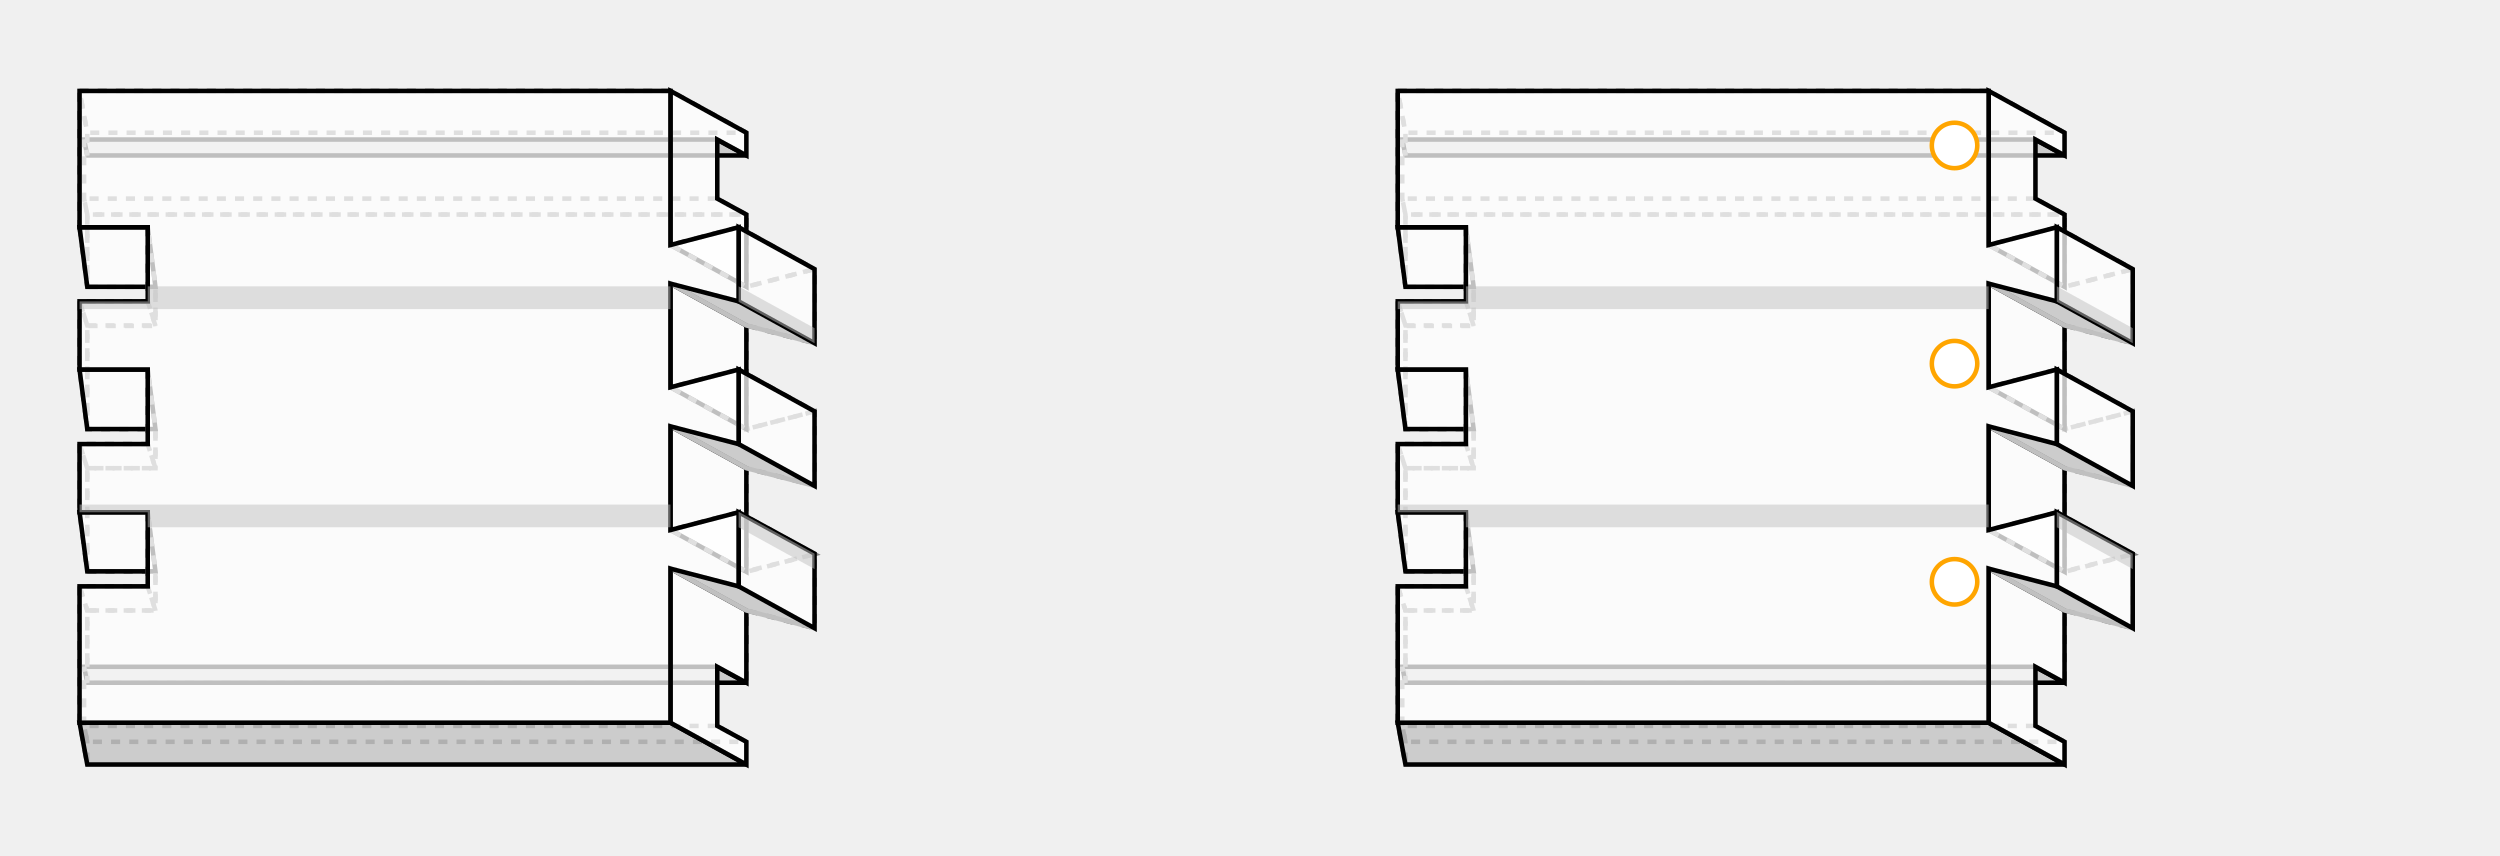
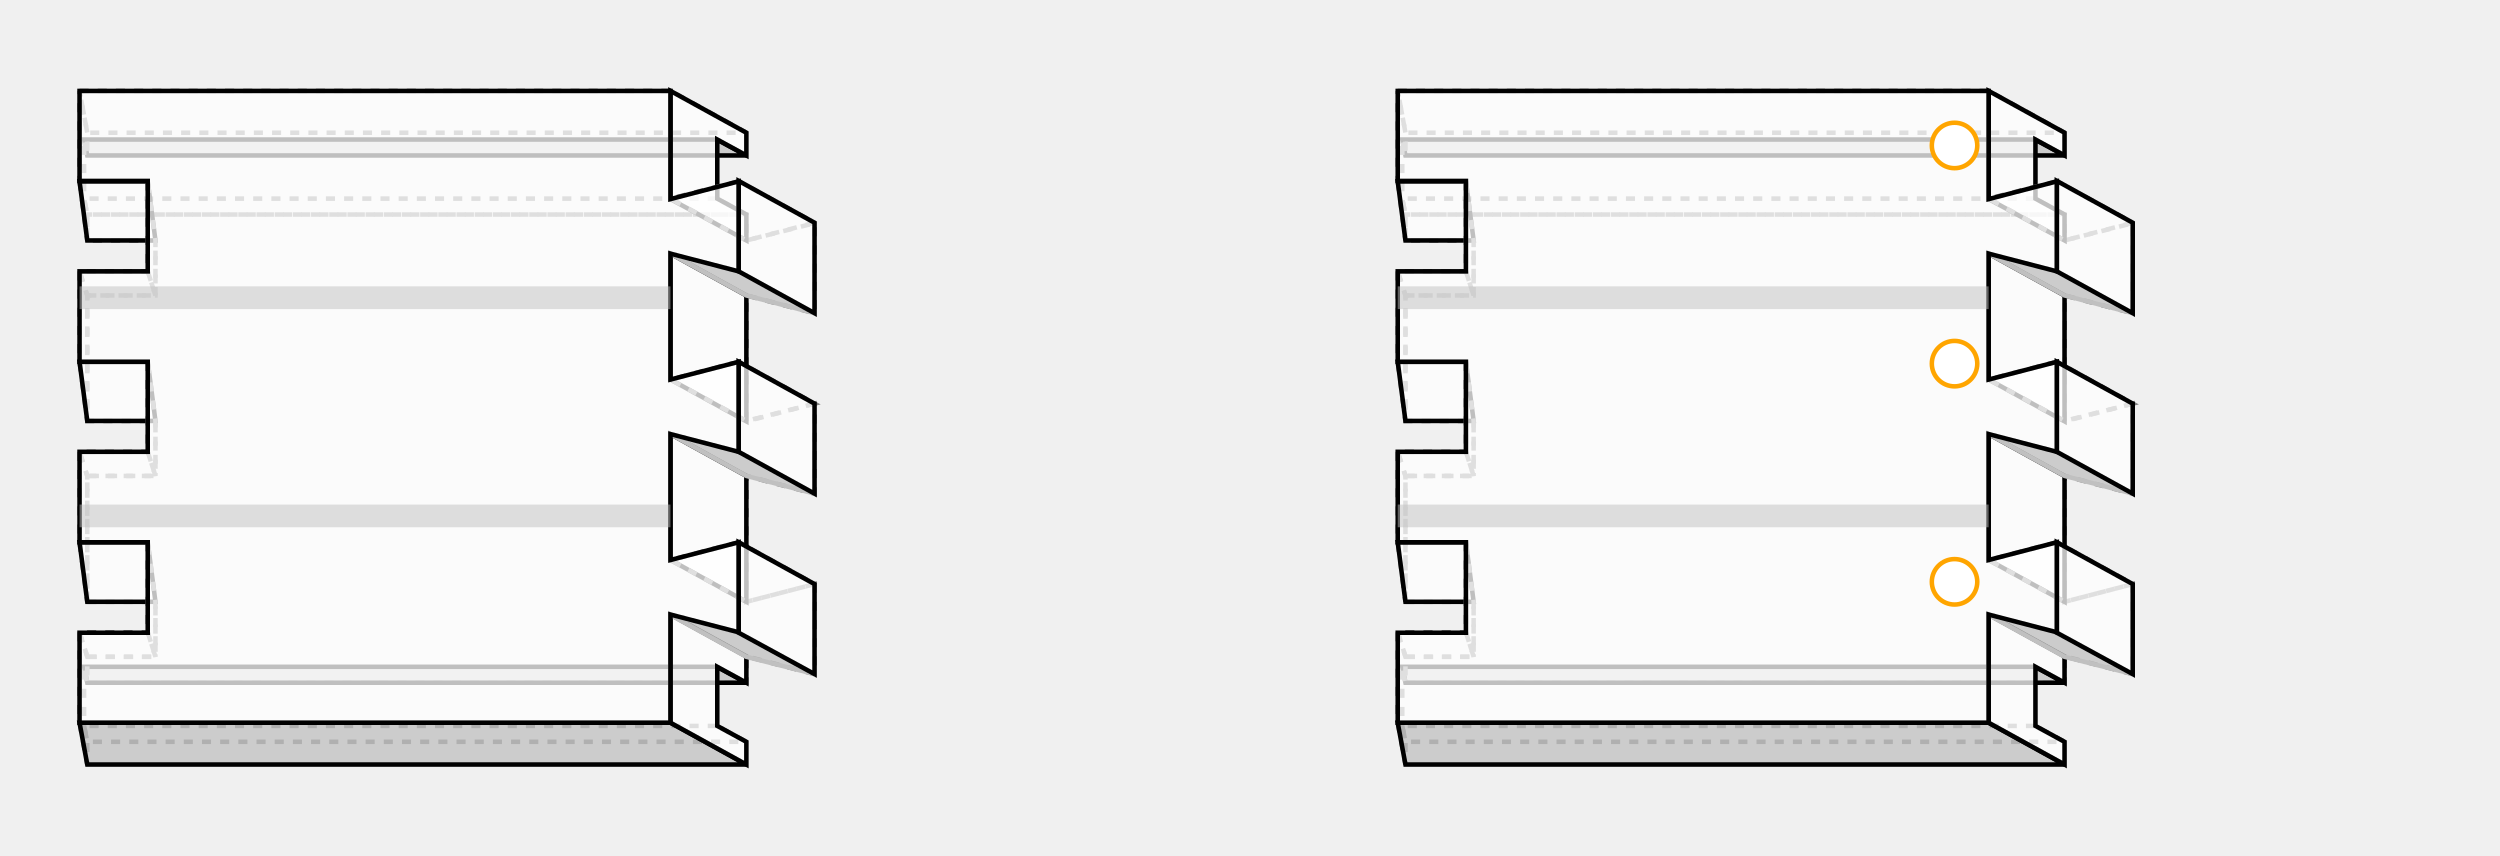
<svg xmlns="http://www.w3.org/2000/svg" width="1100" viewBox="0.0 0.0 550.0 188.2">
-   <polygon fill="none" stroke-width="1" stroke-dasharray="2" stroke="gray" points="19.2,125.7 34.2,125.7 34.2,134.3 19.2,134.3 19.2,150.2 164.2,150.2 164.2,134.3 179.2,138.2 179.2,138.2 179.2,121.9 179.2,121.9 164.2,125.8 164.2,103.0 179.2,106.8 179.2,90.5 164.2,94.4 164.2,71.6 179.2,75.5 179.2,75.5 179.2,59.2 179.2,59.2 164.2,63.1 164.2,47.2 19.2,47.2 19.2,63.1 19.2,63.1 34.2,63.1 34.2,71.7 19.2,71.7 19.2,94.4 34.2,94.4 34.2,103.0 19.2,103.0 19.2,103.0 19.2,125.7" />
+   <polygon fill="none" stroke-width="1" stroke-dasharray="2" stroke="gray" points="19.2,132.4 34.2,132.4 34.2,144.5 19.2,144.5 19.2,150.2 164.2,150.2 164.2,144.4 179.2,148.3 179.2,148.3 179.2,128.5 179.2,128.5 164.2,132.4 164.2,104.7 179.2,108.6 179.2,88.8 164.2,92.7 164.2,65.0 179.2,68.9 179.2,68.9 179.2,49.1 179.2,49.1 164.2,52.9 164.2,47.2 19.2,47.2 19.2,52.9 19.2,52.9 34.2,52.9 34.2,65.0 19.2,65.0 19.2,92.6 34.2,92.6 34.2,104.7 19.2,104.7 19.2,104.7 19.2,132.4" />
  <polygon fill="rgba(192,192,192,0.75)" stroke-width="1" stroke-dasharray="" stroke="black" points="157.7,30.7 164.2,34.2 19.2,34.2 18.5,30.7 157.7,30.7" />
  <polygon fill="none" stroke-width="1" stroke-dasharray="2" stroke="gray" points="157.7,43.7 18.5,43.7 19.2,47.2 164.2,47.2 157.7,43.7" />
  <polygon fill="rgba(192,192,192,0.75)" stroke-width="1" stroke-dasharray="" stroke="black" points="157.7,146.7 164.2,150.2 19.2,150.2 18.5,146.7 157.7,146.7" />
  <polygon fill="none" stroke-width="1" stroke-dasharray="2" stroke="gray" points="157.7,159.7 18.5,159.7 19.2,163.2 164.2,163.2 157.7,159.7" />
-   <polygon fill="none" stroke-width="1" stroke-dasharray="2" stroke="gray" points="17.5,50.0 19.2,63.1 19.2,47.2 18.5,43.7 18.5,30.7 19.2,34.2 19.2,29.2 17.5,20.0 17.5,50.0" />
-   <polygon fill="none" stroke-width="1" stroke-dasharray="2" stroke="gray" points="17.5,66.3 17.5,81.3 19.2,94.4 19.2,71.6 17.5,66.3" />
-   <polygon fill="none" stroke-width="1" stroke-dasharray="2" stroke="gray" points="17.5,97.7 17.5,112.7 19.2,125.8 19.2,103.0 17.5,97.7" />
-   <polygon fill="none" stroke-width="1" stroke-dasharray="2" stroke="gray" points="17.5,129.0 17.5,159.0 19.2,168.2 19.2,163.2 18.5,159.7 18.5,146.7 19.2,150.2 19.2,134.3 17.5,129.0" />
-   <polygon fill="rgba(255,255,255,0.75)" stroke-width="1" stroke-dasharray="" stroke="black" points="17.5,50.0 32.5,50.0 34.2,63.1 19.2,63.1" />
-   <polygon fill="none" stroke-width="1" stroke-dasharray="2" stroke="gray" points="19.2,71.6 34.2,71.6 32.5,66.3 17.5,66.3" />
-   <polygon fill="rgba(255,255,255,0.75)" stroke-width="1" stroke-dasharray="" stroke="black" points="17.5,81.3 32.5,81.3 34.2,94.4 19.2,94.4" />
-   <polygon fill="none" stroke-width="1" stroke-dasharray="2" stroke="gray" points="19.2,103.0 34.2,103.0 32.5,97.7 17.5,97.7" />
-   <polygon fill="rgba(255,255,255,0.75)" stroke-width="1" stroke-dasharray="" stroke="black" points="17.5,112.7 32.5,112.7 34.2,125.7 19.2,125.7" />
-   <polygon fill="none" stroke-width="1" stroke-dasharray="2" stroke="gray" points="19.2,134.3 34.2,134.3 32.5,129.0 17.5,129.0" />
-   <polygon fill="none" stroke-width="1" stroke-dasharray="2" stroke="gray" points="32.5,50.0 32.5,66.3 34.2,71.7 34.2,63.1 32.5,50.0" />
-   <polygon fill="none" stroke-width="1" stroke-dasharray="2" stroke="gray" points="32.5,81.3 32.5,97.7 34.2,103.0 34.2,94.4 32.5,81.3" />
-   <polygon fill="none" stroke-width="1" stroke-dasharray="2" stroke="gray" points="32.5,112.7 32.5,129.0 34.2,134.3 34.2,125.7 32.5,112.7" />
+   <polygon fill="none" stroke-width="1" stroke-dasharray="2" stroke="gray" points="17.5,39.9 19.2,52.9 19.2,47.2 18.5,43.7 18.5,30.7 19.2,34.2 19.2,29.2 17.5,20.0 17.5,39.9" />
+   <polygon fill="none" stroke-width="1" stroke-dasharray="2" stroke="gray" points="17.5,59.7 17.5,79.6 19.2,92.7 19.2,65.0 17.5,59.7" />
+   <polygon fill="none" stroke-width="1" stroke-dasharray="2" stroke="gray" points="17.5,99.4 17.5,119.3 19.2,132.4 19.2,104.7 17.5,99.4" />
+   <polygon fill="none" stroke-width="1" stroke-dasharray="2" stroke="gray" points="17.5,139.1 17.5,159.0 19.2,168.2 19.2,163.2 18.5,159.7 18.5,146.7 19.2,150.2 19.2,144.4 17.5,139.1" />
+   <polygon fill="rgba(255,255,255,0.75)" stroke-width="1" stroke-dasharray="" stroke="black" points="17.5,39.9 32.5,39.9 34.2,52.9 19.2,52.9" />
+   <polygon fill="none" stroke-width="1" stroke-dasharray="2" stroke="gray" points="19.2,65.0 34.2,65.0 32.5,59.7 17.5,59.7" />
+   <polygon fill="rgba(255,255,255,0.75)" stroke-width="1" stroke-dasharray="" stroke="black" points="17.5,79.6 32.5,79.6 34.2,92.6 19.2,92.6" />
+   <polygon fill="none" stroke-width="1" stroke-dasharray="2" stroke="gray" points="19.2,104.7 34.2,104.7 32.5,99.4 17.5,99.4" />
+   <polygon fill="rgba(255,255,255,0.75)" stroke-width="1" stroke-dasharray="" stroke="black" points="17.5,119.3 32.5,119.3 34.2,132.4 19.2,132.4" />
+   <polygon fill="none" stroke-width="1" stroke-dasharray="2" stroke="gray" points="19.2,144.5 34.2,144.5 32.5,139.1 17.5,139.1" />
+   <polygon fill="none" stroke-width="1" stroke-dasharray="2" stroke="gray" points="32.5,39.9 32.5,59.7 34.2,65.0 34.2,52.9 32.5,39.9" />
+   <polygon fill="none" stroke-width="1" stroke-dasharray="2" stroke="gray" points="32.5,79.6 32.5,99.4 34.2,104.7 34.2,92.6 32.5,79.6" />
+   <polygon fill="none" stroke-width="1" stroke-dasharray="2" stroke="gray" points="32.5,119.3 32.5,139.1 34.2,144.5 34.2,132.4 32.5,119.3" />
  <polygon fill="none" stroke-width="1" stroke-dasharray="2" stroke="gray" points="147.5,20.0 17.5,20.0 19.2,29.2 164.2,29.2 147.5,20.0" />
  <polygon fill="rgba(192,192,192,0.75)" stroke-width="1" stroke-dasharray="" stroke="black" points="147.5,159.0 164.2,168.2 19.2,168.2 17.5,159.0 147.5,159.0" />
-   <polygon fill="rgba(255,255,255,0.75)" stroke-width="1" stroke-dasharray="" stroke="black" points="164.2,63.1 147.5,53.9 147.5,20.0 164.2,29.2 164.2,34.2 157.8,30.7 157.8,43.7 164.2,47.2 164.2,63.1" />
-   <polygon fill="rgba(255,255,255,0.75)" stroke-width="1" stroke-dasharray="" stroke="black" points="164.2,71.6 164.2,94.4 147.5,85.2 147.5,62.4 164.2,71.6" />
-   <polygon fill="rgba(255,255,255,0.75)" stroke-width="1" stroke-dasharray="" stroke="black" points="164.2,103.0 164.2,125.8 147.5,116.6 147.5,93.8 164.2,103.0" />
-   <polygon fill="rgba(255,255,255,0.75)" stroke-width="1" stroke-dasharray="" stroke="black" points="164.2,134.3 164.2,150.2 157.8,146.7 157.8,159.7 164.2,163.2 164.2,168.2 147.5,159.0 147.5,125.1 164.2,134.3" />
-   <polygon fill="none" stroke-width="1" stroke-dasharray="2" stroke="gray" points="162.5,50.0 147.5,53.9 164.2,63.1 179.2,59.2" />
-   <polygon fill="rgba(192,192,192,0.75)" stroke-width="1" stroke-dasharray="" stroke="silver" points="179.2,75.5 164.2,71.6 147.5,62.4 162.5,66.3" />
-   <polygon fill="none" stroke-width="1" stroke-dasharray="2" stroke="gray" points="162.5,81.3 147.5,85.2 164.2,94.4 179.2,90.5" />
-   <polygon fill="rgba(192,192,192,0.75)" stroke-width="1" stroke-dasharray="" stroke="silver" points="179.2,106.9 164.2,103.0 147.5,93.8 162.5,97.7" />
-   <polygon fill="none" stroke-width="1" stroke-dasharray="2" stroke="gray" points="162.5,112.7 147.5,116.6 164.2,125.7 179.2,121.9" />
-   <polygon fill="rgba(192,192,192,0.75)" stroke-width="1" stroke-dasharray="" stroke="silver" points="179.2,138.2 164.2,134.3 147.5,125.1 162.5,129.0" />
-   <polygon fill="rgba(255,255,255,0.75)" stroke-width="1" stroke-dasharray="" stroke="black" points="179.2,59.2 179.2,75.5 162.5,66.3 162.5,50.0 179.2,59.2" />
-   <polygon fill="rgba(255,255,255,0.75)" stroke-width="1" stroke-dasharray="" stroke="black" points="179.2,90.5 179.2,106.9 162.5,97.7 162.5,81.3 179.2,90.5" />
-   <polygon fill="rgba(255,255,255,0.75)" stroke-width="1" stroke-dasharray="" stroke="black" points="179.2,121.8 179.2,138.2 162.5,129.0 162.5,112.7 179.2,121.8" />
-   <polygon fill="rgba(255,255,255,0.75)" stroke-width="1" stroke-dasharray="" stroke="black" points="17.5,129.0 32.5,129.0 32.5,112.7 17.5,112.7 17.5,97.7 32.5,97.7 32.5,81.3 17.5,81.3 17.5,81.3 17.5,66.3 17.5,66.3 32.5,66.3 32.5,50.0 17.5,50.0 17.5,20.0 147.5,20.0 147.5,20.0 147.5,53.9 162.5,50.0 162.5,66.3 147.5,62.4 147.5,85.2 162.5,81.3 162.5,81.3 162.5,97.7 162.5,97.7 147.5,93.8 147.5,116.6 162.5,112.7 162.5,129.0 147.5,125.1 147.5,159.0 147.5,159.0 17.5,159.0 17.5,129.0" />
-   <polygon fill="rgba(192,192,192,0.5)" stroke-width="1" stroke-dasharray="" stroke="none" points="179.2,75.5 179.2,72.2 162.5,63.0 162.5,66.4 179.2,75.5" />
-   <polygon fill="rgba(192,192,192,0.5)" stroke-width="1" stroke-dasharray="" stroke="none" points="179.2,121.8 179.2,125.2 162.5,116.0 162.5,112.6 179.2,121.8" />
-   <polygon fill="rgba(192,192,192,0.5)" stroke-width="1" stroke-dasharray="" stroke="none" points="32.5,63.0 147.5,63.0 147.5,68.0 17.5,68.0 17.5,66.3 32.5,66.3 32.5,63.0" />
-   <polygon fill="rgba(192,192,192,0.5)" stroke-width="1" stroke-dasharray="" stroke="none" points="147.5,111.0 17.5,111.0 17.5,112.7 32.5,112.7 32.5,116.0 147.5,116.0 147.5,111.0" />
-   <polygon fill="none" stroke-width="1" stroke-dasharray="2" stroke="gray" points="309.2,125.7 324.2,125.7 324.2,134.3 309.2,134.3 309.2,150.2 454.2,150.2 454.2,134.3 469.2,138.2 469.2,138.2 469.2,121.9 469.2,121.9 454.2,125.8 454.2,103.0 469.2,106.8 469.2,90.5 454.2,94.4 454.2,71.6 469.2,75.5 469.2,75.5 469.2,59.2 469.2,59.2 454.2,63.1 454.2,47.2 309.2,47.2 309.2,63.1 309.2,63.1 324.2,63.1 324.2,71.7 309.2,71.7 309.2,94.4 324.2,94.4 324.2,103.0 309.2,103.0 309.2,103.0 309.2,125.7" />
+   <polygon fill="rgba(255,255,255,0.75)" stroke-width="1" stroke-dasharray="" stroke="black" points="164.2,52.9 147.5,43.8 147.5,20.0 164.2,29.2 164.2,34.2 157.8,30.7 157.8,43.7 164.2,47.2 164.2,52.9" />
+   <polygon fill="rgba(255,255,255,0.75)" stroke-width="1" stroke-dasharray="" stroke="black" points="164.2,65.0 164.2,92.7 147.5,83.5 147.5,55.8 164.2,65.0" />
+   <polygon fill="rgba(255,255,255,0.75)" stroke-width="1" stroke-dasharray="" stroke="black" points="164.2,104.7 164.2,132.4 147.5,123.2 147.5,95.5 164.2,104.7" />
+   <polygon fill="rgba(255,255,255,0.75)" stroke-width="1" stroke-dasharray="" stroke="black" points="164.2,144.4 164.2,150.2 157.8,146.7 157.8,159.7 164.2,163.2 164.2,168.2 147.5,159.0 147.5,135.2 164.2,144.4" />
+   <polygon fill="none" stroke-width="1" stroke-dasharray="2" stroke="gray" points="162.5,39.9 147.5,43.7 164.2,52.9 179.2,49.0" />
+   <polygon fill="rgba(192,192,192,0.75)" stroke-width="1" stroke-dasharray="" stroke="silver" points="179.2,68.9 164.2,65.0 147.5,55.8 162.5,59.7" />
+   <polygon fill="none" stroke-width="1" stroke-dasharray="2" stroke="gray" points="162.5,79.6 147.5,83.5 164.2,92.6 179.2,88.8" />
+   <polygon fill="rgba(192,192,192,0.75)" stroke-width="1" stroke-dasharray="" stroke="silver" points="179.2,108.6 164.2,104.7 147.5,95.5 162.5,99.4" />
+   <polygon fill="none" stroke-width="1" stroke-dasharray="2" stroke="gray" points="162.5,119.3 147.5,123.2 164.2,132.4 179.2,128.5" />
+   <polygon fill="rgba(192,192,192,0.75)" stroke-width="1" stroke-dasharray="" stroke="silver" points="179.2,148.3 164.2,144.5 147.5,135.3 162.5,139.1" />
+   <polygon fill="rgba(255,255,255,0.75)" stroke-width="1" stroke-dasharray="" stroke="black" points="179.2,49.0 179.2,68.9 162.5,59.7 162.5,39.8 179.2,49.0" />
+   <polygon fill="rgba(255,255,255,0.75)" stroke-width="1" stroke-dasharray="" stroke="black" points="179.2,88.8 179.2,108.6 162.5,99.4 162.5,79.6 179.2,88.8" />
+   <polygon fill="rgba(255,255,255,0.75)" stroke-width="1" stroke-dasharray="" stroke="black" points="179.2,128.5 179.2,148.3 162.5,139.2 162.5,119.3 179.2,128.5" />
+   <polygon fill="rgba(255,255,255,0.75)" stroke-width="1" stroke-dasharray="" stroke="black" points="17.5,139.2 32.5,139.2 32.5,119.3 17.5,119.3 17.5,99.4 32.5,99.4 32.5,79.6 17.5,79.6 17.5,79.6 17.5,59.7 17.5,59.7 32.5,59.7 32.5,39.8 17.5,39.8 17.5,20.0 147.5,20.0 147.5,20.0 147.5,43.8 162.5,39.9 162.5,59.7 147.5,55.8 147.5,83.5 162.5,79.6 162.5,79.6 162.5,99.4 162.5,99.4 147.5,95.5 147.5,123.2 162.5,119.3 162.5,139.1 147.5,135.2 147.5,159.0 147.5,159.0 17.5,159.0 17.5,139.2" />
+   <polygon fill="rgba(192,192,192,0.5)" stroke-width="1" stroke-dasharray="" stroke="none" points="147.5,63.0 17.5,63.0 17.5,68.0 147.5,68.0 147.5,63.0" />
+   <polygon fill="rgba(192,192,192,0.5)" stroke-width="1" stroke-dasharray="" stroke="none" points="147.5,111.0 17.5,111.0 17.5,116.0 147.5,116.0 147.5,111.0" />
+   <polygon fill="none" stroke-width="1" stroke-dasharray="2" stroke="gray" points="309.2,132.4 324.2,132.4 324.2,144.5 309.2,144.5 309.2,150.2 454.2,150.2 454.2,144.4 469.2,148.3 469.2,148.3 469.2,128.5 469.2,128.5 454.2,132.4 454.2,104.7 469.2,108.6 469.2,88.8 454.2,92.7 454.2,65.0 469.2,68.9 469.2,68.9 469.2,49.1 469.2,49.1 454.2,52.9 454.2,47.2 309.2,47.2 309.2,52.9 309.2,52.9 324.2,52.9 324.2,65.0 309.2,65.0 309.2,92.6 324.2,92.6 324.2,104.7 309.2,104.7 309.2,104.7 309.2,132.4" />
  <polygon fill="rgba(192,192,192,0.75)" stroke-width="1" stroke-dasharray="" stroke="black" points="447.7,30.7 454.2,34.2 309.2,34.2 308.5,30.7 447.7,30.7" />
  <polygon fill="none" stroke-width="1" stroke-dasharray="2" stroke="gray" points="447.7,43.7 308.5,43.7 309.2,47.2 454.2,47.2 447.7,43.7" />
  <polygon fill="rgba(192,192,192,0.75)" stroke-width="1" stroke-dasharray="" stroke="black" points="447.7,146.7 454.2,150.2 309.2,150.2 308.5,146.7 447.7,146.7" />
  <polygon fill="none" stroke-width="1" stroke-dasharray="2" stroke="gray" points="447.7,159.7 308.5,159.7 309.2,163.2 454.2,163.2 447.7,159.7" />
-   <polygon fill="none" stroke-width="1" stroke-dasharray="2" stroke="gray" points="307.5,50.0 309.2,63.1 309.2,47.2 308.5,43.7 308.5,30.7 309.2,34.2 309.2,29.2 307.5,20.0 307.5,50.0" />
-   <polygon fill="none" stroke-width="1" stroke-dasharray="2" stroke="gray" points="307.5,66.3 307.5,81.3 309.2,94.4 309.2,71.6 307.5,66.3" />
-   <polygon fill="none" stroke-width="1" stroke-dasharray="2" stroke="gray" points="307.5,97.7 307.5,112.7 309.2,125.8 309.2,103.0 307.5,97.7" />
-   <polygon fill="none" stroke-width="1" stroke-dasharray="2" stroke="gray" points="307.5,129.0 307.5,159.0 309.2,168.2 309.2,163.2 308.5,159.7 308.5,146.7 309.2,150.2 309.2,134.3 307.5,129.0" />
-   <polygon fill="rgba(255,255,255,0.75)" stroke-width="1" stroke-dasharray="" stroke="black" points="307.5,50.0 322.5,50.0 324.2,63.1 309.2,63.1" />
-   <polygon fill="none" stroke-width="1" stroke-dasharray="2" stroke="gray" points="309.2,71.6 324.2,71.6 322.5,66.3 307.5,66.3" />
-   <polygon fill="rgba(255,255,255,0.75)" stroke-width="1" stroke-dasharray="" stroke="black" points="307.5,81.3 322.5,81.3 324.2,94.4 309.2,94.4" />
-   <polygon fill="none" stroke-width="1" stroke-dasharray="2" stroke="gray" points="309.2,103.0 324.2,103.0 322.5,97.7 307.5,97.7" />
-   <polygon fill="rgba(255,255,255,0.75)" stroke-width="1" stroke-dasharray="" stroke="black" points="307.5,112.7 322.5,112.7 324.2,125.7 309.2,125.7" />
-   <polygon fill="none" stroke-width="1" stroke-dasharray="2" stroke="gray" points="309.2,134.3 324.2,134.3 322.5,129.0 307.5,129.0" />
-   <polygon fill="none" stroke-width="1" stroke-dasharray="2" stroke="gray" points="322.5,50.0 322.5,66.3 324.2,71.7 324.2,63.1 322.5,50.0" />
-   <polygon fill="none" stroke-width="1" stroke-dasharray="2" stroke="gray" points="322.5,81.3 322.5,97.7 324.2,103.0 324.2,94.4 322.5,81.3" />
-   <polygon fill="none" stroke-width="1" stroke-dasharray="2" stroke="gray" points="322.5,112.7 322.5,129.0 324.2,134.3 324.2,125.7 322.5,112.7" />
+   <polygon fill="none" stroke-width="1" stroke-dasharray="2" stroke="gray" points="307.5,39.9 309.2,52.9 309.2,47.2 308.5,43.7 308.5,30.7 309.2,34.2 309.2,29.2 307.5,20.0 307.5,39.9" />
+   <polygon fill="none" stroke-width="1" stroke-dasharray="2" stroke="gray" points="307.5,59.7 307.5,79.6 309.2,92.7 309.2,65.0 307.5,59.7" />
+   <polygon fill="none" stroke-width="1" stroke-dasharray="2" stroke="gray" points="307.5,99.4 307.5,119.3 309.2,132.4 309.2,104.7 307.5,99.4" />
+   <polygon fill="none" stroke-width="1" stroke-dasharray="2" stroke="gray" points="307.5,139.1 307.5,159.0 309.2,168.2 309.2,163.2 308.5,159.7 308.5,146.7 309.2,150.2 309.2,144.4 307.5,139.1" />
+   <polygon fill="rgba(255,255,255,0.75)" stroke-width="1" stroke-dasharray="" stroke="black" points="307.5,39.9 322.5,39.9 324.2,52.9 309.2,52.9" />
+   <polygon fill="none" stroke-width="1" stroke-dasharray="2" stroke="gray" points="309.2,65.0 324.2,65.0 322.5,59.7 307.5,59.7" />
+   <polygon fill="rgba(255,255,255,0.75)" stroke-width="1" stroke-dasharray="" stroke="black" points="307.5,79.6 322.5,79.6 324.2,92.6 309.2,92.6" />
+   <polygon fill="none" stroke-width="1" stroke-dasharray="2" stroke="gray" points="309.2,104.7 324.2,104.7 322.5,99.4 307.5,99.4" />
+   <polygon fill="rgba(255,255,255,0.75)" stroke-width="1" stroke-dasharray="" stroke="black" points="307.5,119.3 322.5,119.3 324.2,132.4 309.2,132.4" />
+   <polygon fill="none" stroke-width="1" stroke-dasharray="2" stroke="gray" points="309.2,144.5 324.2,144.5 322.5,139.1 307.5,139.1" />
+   <polygon fill="none" stroke-width="1" stroke-dasharray="2" stroke="gray" points="322.5,39.9 322.5,59.7 324.2,65.0 324.2,52.9 322.5,39.9" />
+   <polygon fill="none" stroke-width="1" stroke-dasharray="2" stroke="gray" points="322.5,79.6 322.5,99.4 324.2,104.7 324.2,92.6 322.5,79.6" />
+   <polygon fill="none" stroke-width="1" stroke-dasharray="2" stroke="gray" points="322.5,119.3 322.5,139.1 324.2,144.5 324.2,132.4 322.5,119.3" />
  <polygon fill="none" stroke-width="1" stroke-dasharray="2" stroke="gray" points="437.5,20.0 307.5,20.0 309.2,29.2 454.2,29.2 437.5,20.0" />
  <polygon fill="rgba(192,192,192,0.75)" stroke-width="1" stroke-dasharray="" stroke="black" points="437.5,159.0 454.2,168.2 309.2,168.2 307.5,159.0 437.5,159.0" />
-   <polygon fill="rgba(255,255,255,0.75)" stroke-width="1" stroke-dasharray="" stroke="black" points="454.2,63.1 437.5,53.9 437.5,20.0 454.2,29.2 454.2,34.2 447.8,30.7 447.8,43.7 454.2,47.2 454.2,63.1" />
-   <polygon fill="rgba(255,255,255,0.75)" stroke-width="1" stroke-dasharray="" stroke="black" points="454.2,71.6 454.2,94.4 437.5,85.2 437.5,62.4 454.2,71.6" />
-   <polygon fill="rgba(255,255,255,0.75)" stroke-width="1" stroke-dasharray="" stroke="black" points="454.2,103.0 454.2,125.8 437.5,116.6 437.5,93.8 454.2,103.0" />
-   <polygon fill="rgba(255,255,255,0.75)" stroke-width="1" stroke-dasharray="" stroke="black" points="454.2,134.3 454.2,150.2 447.8,146.7 447.8,159.7 454.2,163.2 454.2,168.2 437.5,159.0 437.5,125.1 454.2,134.3" />
-   <polygon fill="none" stroke-width="1" stroke-dasharray="2" stroke="gray" points="452.5,50.0 437.5,53.9 454.2,63.1 469.2,59.2" />
-   <polygon fill="rgba(192,192,192,0.75)" stroke-width="1" stroke-dasharray="" stroke="silver" points="469.2,75.5 454.2,71.6 437.5,62.4 452.5,66.3" />
-   <polygon fill="none" stroke-width="1" stroke-dasharray="2" stroke="gray" points="452.5,81.3 437.5,85.2 454.2,94.4 469.2,90.5" />
-   <polygon fill="rgba(192,192,192,0.75)" stroke-width="1" stroke-dasharray="" stroke="silver" points="469.2,106.9 454.2,103.0 437.5,93.8 452.5,97.7" />
-   <polygon fill="none" stroke-width="1" stroke-dasharray="2" stroke="gray" points="452.5,112.7 437.5,116.6 454.2,125.7 469.2,121.9" />
-   <polygon fill="rgba(192,192,192,0.75)" stroke-width="1" stroke-dasharray="" stroke="silver" points="469.2,138.2 454.2,134.3 437.5,125.1 452.5,129.0" />
-   <polygon fill="rgba(255,255,255,0.75)" stroke-width="1" stroke-dasharray="" stroke="black" points="469.2,59.2 469.2,75.5 452.5,66.3 452.5,50.0 469.2,59.2" />
-   <polygon fill="rgba(255,255,255,0.75)" stroke-width="1" stroke-dasharray="" stroke="black" points="469.2,90.5 469.2,106.9 452.5,97.7 452.5,81.3 469.2,90.5" />
-   <polygon fill="rgba(255,255,255,0.75)" stroke-width="1" stroke-dasharray="" stroke="black" points="469.2,121.8 469.2,138.2 452.5,129.0 452.5,112.7 469.2,121.8" />
-   <polygon fill="rgba(255,255,255,0.75)" stroke-width="1" stroke-dasharray="" stroke="black" points="307.5,129.0 322.5,129.0 322.5,112.7 307.5,112.7 307.5,97.7 322.5,97.7 322.5,81.3 307.5,81.3 307.5,81.3 307.5,66.3 307.5,66.3 322.5,66.3 322.5,50.0 307.5,50.0 307.5,20.0 437.5,20.0 437.5,20.0 437.5,53.9 452.5,50.0 452.5,66.3 437.5,62.4 437.5,85.2 452.5,81.3 452.5,81.3 452.5,97.7 452.5,97.7 437.5,93.8 437.5,116.6 452.5,112.7 452.5,129.0 437.5,125.1 437.5,159.0 437.5,159.0 307.5,159.0 307.5,129.0" />
-   <polygon fill="rgba(192,192,192,0.5)" stroke-width="1" stroke-dasharray="" stroke="none" points="469.2,75.5 469.2,72.2 452.5,63.0 452.5,66.4 469.2,75.5" />
-   <polygon fill="rgba(192,192,192,0.5)" stroke-width="1" stroke-dasharray="" stroke="none" points="469.2,121.8 469.2,125.2 452.5,116.0 452.5,112.6 469.2,121.8" />
-   <polygon fill="rgba(192,192,192,0.5)" stroke-width="1" stroke-dasharray="" stroke="none" points="322.5,63.0 437.5,63.0 437.5,68.0 307.5,68.0 307.5,66.3 322.5,66.3 322.5,63.0" />
-   <polygon fill="rgba(192,192,192,0.5)" stroke-width="1" stroke-dasharray="" stroke="none" points="437.5,111.0 307.5,111.0 307.5,112.7 322.5,112.7 322.5,116.0 437.5,116.0 437.5,111.0" />
+   <polygon fill="rgba(255,255,255,0.75)" stroke-width="1" stroke-dasharray="" stroke="black" points="454.2,52.9 437.5,43.8 437.5,20.0 454.2,29.2 454.2,34.2 447.8,30.7 447.8,43.7 454.2,47.2 454.2,52.9" />
+   <polygon fill="rgba(255,255,255,0.75)" stroke-width="1" stroke-dasharray="" stroke="black" points="454.2,65.0 454.2,92.7 437.5,83.5 437.5,55.8 454.2,65.0" />
+   <polygon fill="rgba(255,255,255,0.75)" stroke-width="1" stroke-dasharray="" stroke="black" points="454.2,104.7 454.2,132.4 437.5,123.2 437.5,95.5 454.2,104.7" />
+   <polygon fill="rgba(255,255,255,0.75)" stroke-width="1" stroke-dasharray="" stroke="black" points="454.2,144.4 454.2,150.2 447.8,146.7 447.8,159.7 454.2,163.2 454.2,168.2 437.5,159.0 437.5,135.2 454.2,144.4" />
+   <polygon fill="none" stroke-width="1" stroke-dasharray="2" stroke="gray" points="452.5,39.9 437.5,43.7 454.2,52.9 469.2,49.0" />
+   <polygon fill="rgba(192,192,192,0.75)" stroke-width="1" stroke-dasharray="" stroke="silver" points="469.2,68.9 454.2,65.0 437.5,55.8 452.5,59.7" />
+   <polygon fill="none" stroke-width="1" stroke-dasharray="2" stroke="gray" points="452.5,79.6 437.5,83.5 454.2,92.6 469.2,88.8" />
+   <polygon fill="rgba(192,192,192,0.75)" stroke-width="1" stroke-dasharray="" stroke="silver" points="469.2,108.6 454.2,104.7 437.5,95.5 452.5,99.4" />
+   <polygon fill="none" stroke-width="1" stroke-dasharray="2" stroke="gray" points="452.5,119.3 437.5,123.2 454.2,132.4 469.2,128.5" />
+   <polygon fill="rgba(192,192,192,0.75)" stroke-width="1" stroke-dasharray="" stroke="silver" points="469.2,148.3 454.2,144.5 437.5,135.3 452.5,139.1" />
+   <polygon fill="rgba(255,255,255,0.75)" stroke-width="1" stroke-dasharray="" stroke="black" points="469.2,49.0 469.2,68.9 452.5,59.7 452.5,39.8 469.2,49.0" />
+   <polygon fill="rgba(255,255,255,0.75)" stroke-width="1" stroke-dasharray="" stroke="black" points="469.2,88.8 469.2,108.6 452.5,99.4 452.5,79.6 469.2,88.8" />
+   <polygon fill="rgba(255,255,255,0.75)" stroke-width="1" stroke-dasharray="" stroke="black" points="469.2,128.5 469.2,148.3 452.5,139.2 452.5,119.3 469.2,128.5" />
+   <polygon fill="rgba(255,255,255,0.75)" stroke-width="1" stroke-dasharray="" stroke="black" points="307.5,139.2 322.5,139.2 322.5,119.3 307.5,119.3 307.5,99.4 322.5,99.4 322.5,79.6 307.5,79.6 307.5,79.6 307.5,59.7 307.5,59.7 322.5,59.7 322.5,39.8 307.5,39.8 307.5,20.0 437.5,20.0 437.5,20.0 437.5,43.8 452.5,39.9 452.5,59.7 437.5,55.8 437.5,83.5 452.5,79.6 452.5,79.6 452.5,99.4 452.5,99.4 437.5,95.5 437.5,123.2 452.5,119.3 452.5,139.1 437.5,135.2 437.5,159.0 437.5,159.0 307.5,159.0 307.5,139.2" />
+   <polygon fill="rgba(192,192,192,0.5)" stroke-width="1" stroke-dasharray="" stroke="none" points="437.5,63.0 307.5,63.0 307.5,68.0 437.5,68.0 437.5,63.0" />
+   <polygon fill="rgba(192,192,192,0.5)" stroke-width="1" stroke-dasharray="" stroke="none" points="437.5,111.0 307.5,111.0 307.5,116.0 437.5,116.0 437.5,111.0" />
  <circle cx="430" cy="32.0" r="5" stroke="orange" fill="white" stroke-width="1" />
  <circle cx="430" cy="80.0" r="5" stroke="orange" fill="white" stroke-width="1" />
  <circle cx="430" cy="128.0" r="5" stroke="orange" fill="white" stroke-width="1" />
</svg>
